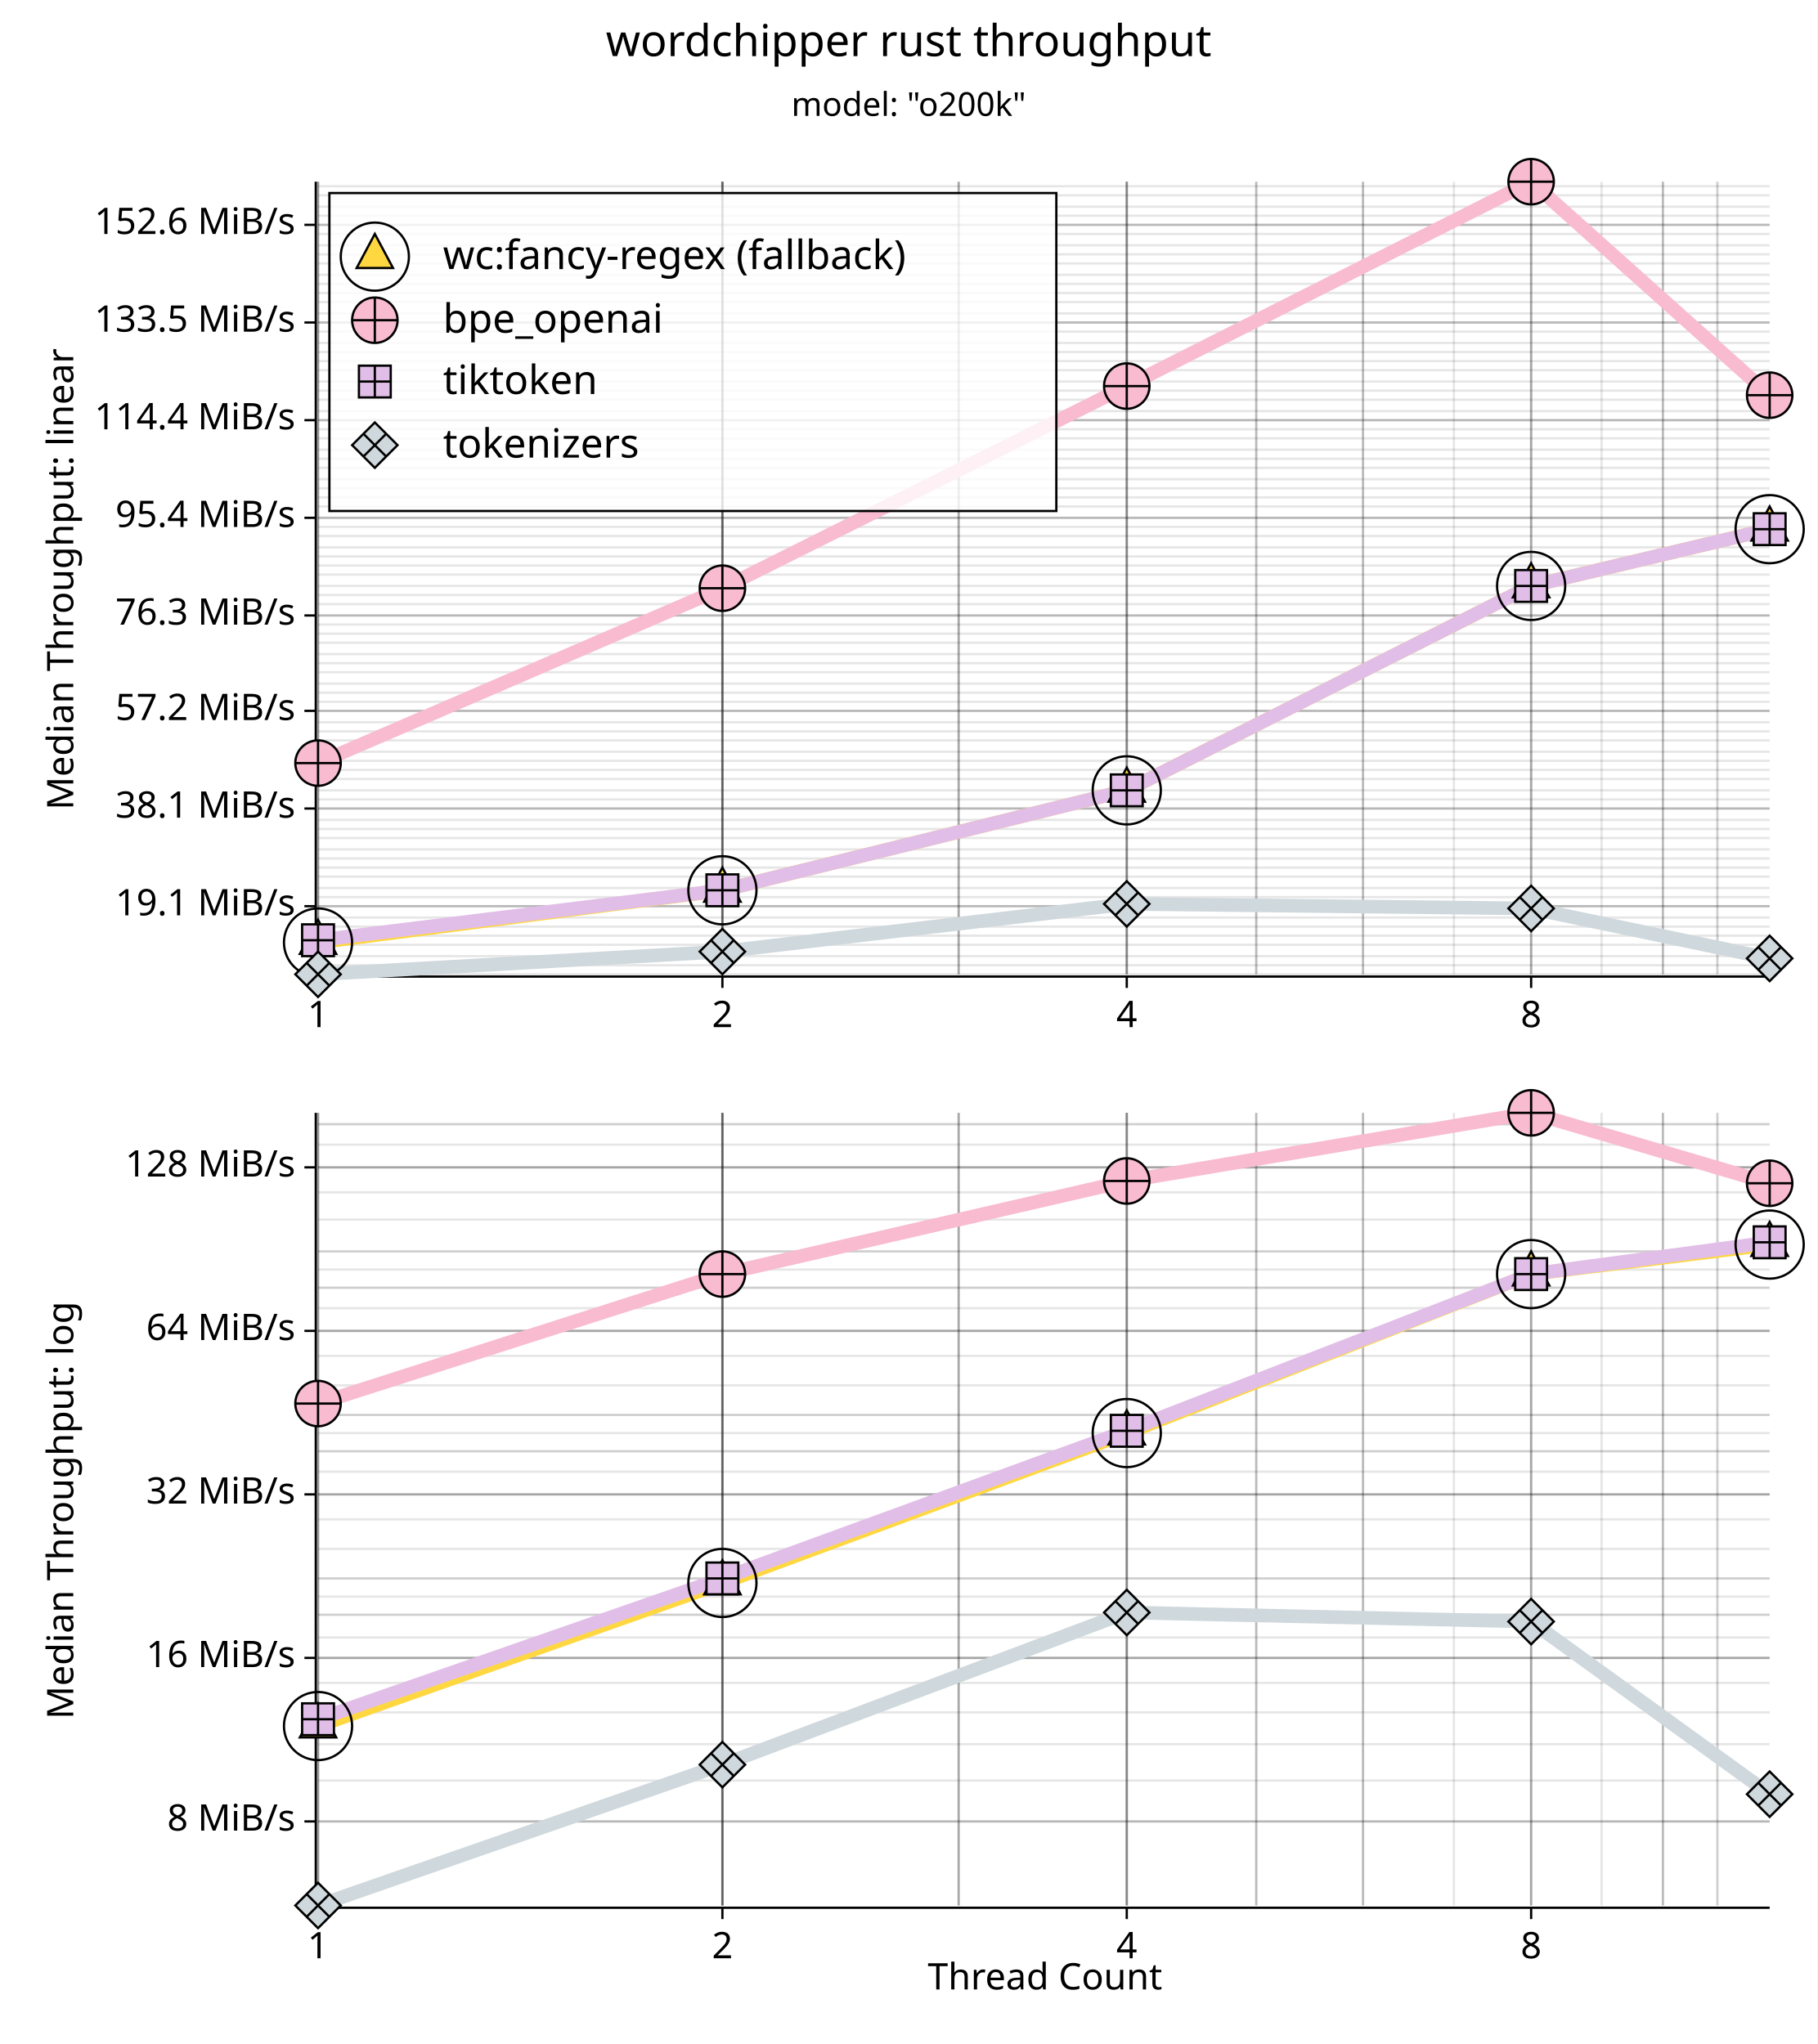
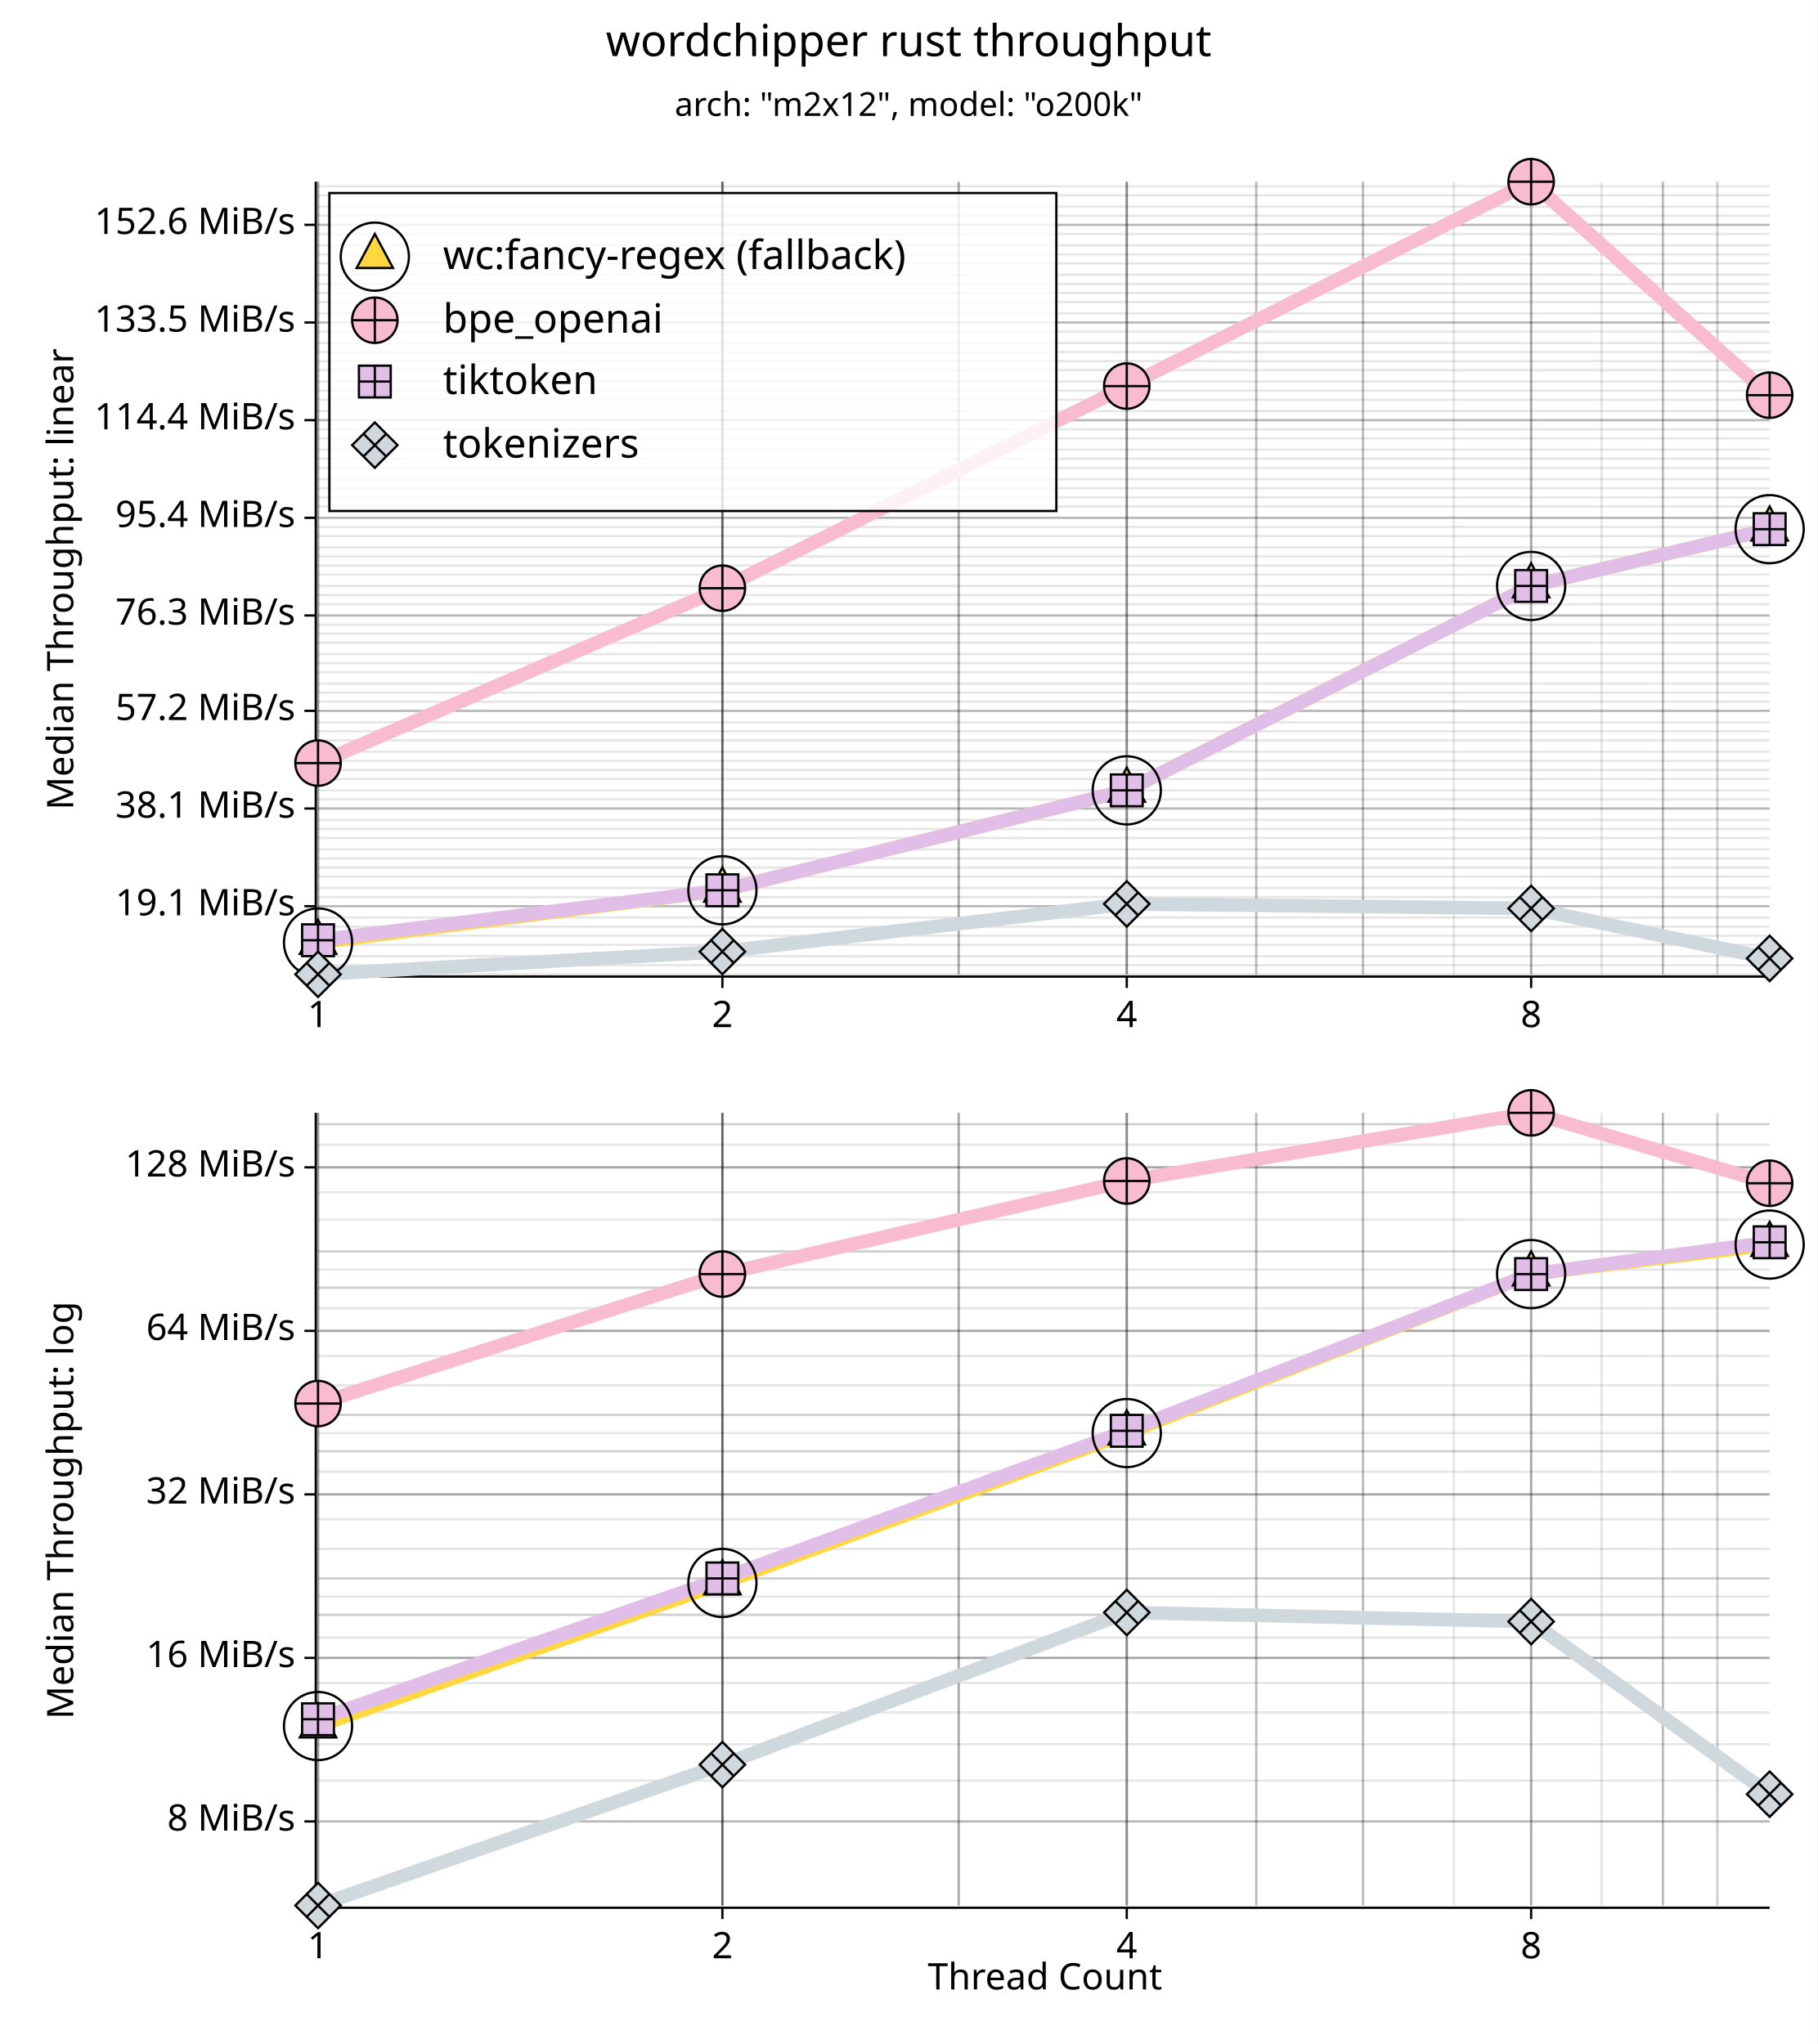
<svg xmlns="http://www.w3.org/2000/svg" width="800" height="900" viewBox="0 0 800 900">
  <rect x="0" y="0" width="800" height="900" opacity="1" fill="#FFFFFF" stroke="none" />
  <text x="400" y="10" dy="0.76em" text-anchor="middle" font-family="sans-serif" font-size="19.355" opacity="1" fill="#000000">
wordchipper rust throughput
</text>
  <text x="400" y="40" dy="0.76em" text-anchor="middle" font-family="sans-serif" font-size="14.516" opacity="1" fill="#000000">
- model: "o200k"
+ arch: "m2x12", model: "o200k"
</text>
  <line opacity="0.1" stroke="#000000" stroke-width="1" x1="140" y1="429" x2="140" y2="80" />
  <line opacity="0.1" stroke="#000000" stroke-width="1" x1="140" y1="429" x2="140" y2="80" />
  <line opacity="0.1" stroke="#000000" stroke-width="1" x1="140" y1="429" x2="140" y2="80" />
  <line opacity="0.1" stroke="#000000" stroke-width="1" x1="318" y1="429" x2="318" y2="80" />
  <line opacity="0.1" stroke="#000000" stroke-width="1" x1="318" y1="429" x2="318" y2="80" />
  <line opacity="0.1" stroke="#000000" stroke-width="1" x1="318" y1="429" x2="318" y2="80" />
  <line opacity="0.1" stroke="#000000" stroke-width="1" x1="318" y1="429" x2="318" y2="80" />
  <line opacity="0.1" stroke="#000000" stroke-width="1" x1="318" y1="429" x2="318" y2="80" />
  <line opacity="0.1" stroke="#000000" stroke-width="1" x1="422" y1="429" x2="422" y2="80" />
  <line opacity="0.1" stroke="#000000" stroke-width="1" x1="422" y1="429" x2="422" y2="80" />
  <line opacity="0.1" stroke="#000000" stroke-width="1" x1="318" y1="429" x2="318" y2="80" />
  <line opacity="0.1" stroke="#000000" stroke-width="1" x1="318" y1="429" x2="318" y2="80" />
  <line opacity="0.1" stroke="#000000" stroke-width="1" x1="422" y1="429" x2="422" y2="80" />
  <line opacity="0.1" stroke="#000000" stroke-width="1" x1="422" y1="429" x2="422" y2="80" />
  <line opacity="0.1" stroke="#000000" stroke-width="1" x1="496" y1="429" x2="496" y2="80" />
  <line opacity="0.1" stroke="#000000" stroke-width="1" x1="496" y1="429" x2="496" y2="80" />
  <line opacity="0.1" stroke="#000000" stroke-width="1" x1="496" y1="429" x2="496" y2="80" />
  <line opacity="0.1" stroke="#000000" stroke-width="1" x1="553" y1="429" x2="553" y2="80" />
  <line opacity="0.1" stroke="#000000" stroke-width="1" x1="553" y1="429" x2="553" y2="80" />
  <line opacity="0.1" stroke="#000000" stroke-width="1" x1="600" y1="429" x2="600" y2="80" />
  <line opacity="0.1" stroke="#000000" stroke-width="1" x1="496" y1="429" x2="496" y2="80" />
  <line opacity="0.1" stroke="#000000" stroke-width="1" x1="553" y1="429" x2="553" y2="80" />
  <line opacity="0.1" stroke="#000000" stroke-width="1" x1="600" y1="429" x2="600" y2="80" />
  <line opacity="0.1" stroke="#000000" stroke-width="1" x1="600" y1="429" x2="600" y2="80" />
  <line opacity="0.1" stroke="#000000" stroke-width="1" x1="640" y1="429" x2="640" y2="80" />
  <line opacity="0.1" stroke="#000000" stroke-width="1" x1="674" y1="429" x2="674" y2="80" />
  <line opacity="0.1" stroke="#000000" stroke-width="1" x1="705" y1="429" x2="705" y2="80" />
  <line opacity="0.1" stroke="#000000" stroke-width="1" x1="732" y1="429" x2="732" y2="80" />
  <line opacity="0.1" stroke="#000000" stroke-width="1" x1="732" y1="429" x2="732" y2="80" />
  <line opacity="0.1" stroke="#000000" stroke-width="1" x1="756" y1="429" x2="756" y2="80" />
  <line opacity="0.1" stroke="#000000" stroke-width="1" x1="674" y1="429" x2="674" y2="80" />
  <line opacity="0.1" stroke="#000000" stroke-width="1" x1="732" y1="429" x2="732" y2="80" />
  <line opacity="0.1" stroke="#000000" stroke-width="1" x1="756" y1="429" x2="756" y2="80" />
  <line opacity="0.1" stroke="#000000" stroke-width="1" x1="140" y1="429" x2="779" y2="429" />
  <line opacity="0.1" stroke="#000000" stroke-width="1" x1="140" y1="425" x2="779" y2="425" />
  <line opacity="0.1" stroke="#000000" stroke-width="1" x1="140" y1="421" x2="779" y2="421" />
  <line opacity="0.1" stroke="#000000" stroke-width="1" x1="140" y1="416" x2="779" y2="416" />
  <line opacity="0.1" stroke="#000000" stroke-width="1" x1="140" y1="412" x2="779" y2="412" />
  <line opacity="0.1" stroke="#000000" stroke-width="1" x1="140" y1="408" x2="779" y2="408" />
  <line opacity="0.1" stroke="#000000" stroke-width="1" x1="140" y1="404" x2="779" y2="404" />
  <line opacity="0.1" stroke="#000000" stroke-width="1" x1="140" y1="399" x2="779" y2="399" />
  <line opacity="0.1" stroke="#000000" stroke-width="1" x1="140" y1="395" x2="779" y2="395" />
  <line opacity="0.1" stroke="#000000" stroke-width="1" x1="140" y1="391" x2="779" y2="391" />
  <line opacity="0.1" stroke="#000000" stroke-width="1" x1="140" y1="386" x2="779" y2="386" />
  <line opacity="0.1" stroke="#000000" stroke-width="1" x1="140" y1="382" x2="779" y2="382" />
  <line opacity="0.1" stroke="#000000" stroke-width="1" x1="140" y1="378" x2="779" y2="378" />
  <line opacity="0.1" stroke="#000000" stroke-width="1" x1="140" y1="374" x2="779" y2="374" />
  <line opacity="0.1" stroke="#000000" stroke-width="1" x1="140" y1="369" x2="779" y2="369" />
  <line opacity="0.1" stroke="#000000" stroke-width="1" x1="140" y1="365" x2="779" y2="365" />
  <line opacity="0.1" stroke="#000000" stroke-width="1" x1="140" y1="361" x2="779" y2="361" />
  <line opacity="0.1" stroke="#000000" stroke-width="1" x1="140" y1="356" x2="779" y2="356" />
  <line opacity="0.1" stroke="#000000" stroke-width="1" x1="140" y1="352" x2="779" y2="352" />
  <line opacity="0.1" stroke="#000000" stroke-width="1" x1="140" y1="348" x2="779" y2="348" />
  <line opacity="0.1" stroke="#000000" stroke-width="1" x1="140" y1="343" x2="779" y2="343" />
  <line opacity="0.1" stroke="#000000" stroke-width="1" x1="140" y1="339" x2="779" y2="339" />
  <line opacity="0.1" stroke="#000000" stroke-width="1" x1="140" y1="335" x2="779" y2="335" />
  <line opacity="0.1" stroke="#000000" stroke-width="1" x1="140" y1="331" x2="779" y2="331" />
  <line opacity="0.1" stroke="#000000" stroke-width="1" x1="140" y1="326" x2="779" y2="326" />
  <line opacity="0.1" stroke="#000000" stroke-width="1" x1="140" y1="322" x2="779" y2="322" />
  <line opacity="0.1" stroke="#000000" stroke-width="1" x1="140" y1="318" x2="779" y2="318" />
  <line opacity="0.1" stroke="#000000" stroke-width="1" x1="140" y1="313" x2="779" y2="313" />
  <line opacity="0.1" stroke="#000000" stroke-width="1" x1="140" y1="309" x2="779" y2="309" />
  <line opacity="0.1" stroke="#000000" stroke-width="1" x1="140" y1="305" x2="779" y2="305" />
  <line opacity="0.1" stroke="#000000" stroke-width="1" x1="140" y1="301" x2="779" y2="301" />
  <line opacity="0.1" stroke="#000000" stroke-width="1" x1="140" y1="296" x2="779" y2="296" />
  <line opacity="0.1" stroke="#000000" stroke-width="1" x1="140" y1="292" x2="779" y2="292" />
  <line opacity="0.1" stroke="#000000" stroke-width="1" x1="140" y1="288" x2="779" y2="288" />
  <line opacity="0.1" stroke="#000000" stroke-width="1" x1="140" y1="283" x2="779" y2="283" />
  <line opacity="0.1" stroke="#000000" stroke-width="1" x1="140" y1="279" x2="779" y2="279" />
  <line opacity="0.1" stroke="#000000" stroke-width="1" x1="140" y1="275" x2="779" y2="275" />
  <line opacity="0.1" stroke="#000000" stroke-width="1" x1="140" y1="271" x2="779" y2="271" />
  <line opacity="0.1" stroke="#000000" stroke-width="1" x1="140" y1="266" x2="779" y2="266" />
  <line opacity="0.1" stroke="#000000" stroke-width="1" x1="140" y1="262" x2="779" y2="262" />
  <line opacity="0.1" stroke="#000000" stroke-width="1" x1="140" y1="258" x2="779" y2="258" />
  <line opacity="0.1" stroke="#000000" stroke-width="1" x1="140" y1="253" x2="779" y2="253" />
  <line opacity="0.1" stroke="#000000" stroke-width="1" x1="140" y1="249" x2="779" y2="249" />
  <line opacity="0.1" stroke="#000000" stroke-width="1" x1="140" y1="245" x2="779" y2="245" />
  <line opacity="0.1" stroke="#000000" stroke-width="1" x1="140" y1="241" x2="779" y2="241" />
  <line opacity="0.1" stroke="#000000" stroke-width="1" x1="140" y1="236" x2="779" y2="236" />
  <line opacity="0.1" stroke="#000000" stroke-width="1" x1="140" y1="232" x2="779" y2="232" />
  <line opacity="0.1" stroke="#000000" stroke-width="1" x1="140" y1="228" x2="779" y2="228" />
  <line opacity="0.1" stroke="#000000" stroke-width="1" x1="140" y1="223" x2="779" y2="223" />
  <line opacity="0.1" stroke="#000000" stroke-width="1" x1="140" y1="219" x2="779" y2="219" />
  <line opacity="0.1" stroke="#000000" stroke-width="1" x1="140" y1="215" x2="779" y2="215" />
  <line opacity="0.1" stroke="#000000" stroke-width="1" x1="140" y1="211" x2="779" y2="211" />
  <line opacity="0.1" stroke="#000000" stroke-width="1" x1="140" y1="206" x2="779" y2="206" />
  <line opacity="0.1" stroke="#000000" stroke-width="1" x1="140" y1="202" x2="779" y2="202" />
  <line opacity="0.1" stroke="#000000" stroke-width="1" x1="140" y1="198" x2="779" y2="198" />
  <line opacity="0.1" stroke="#000000" stroke-width="1" x1="140" y1="193" x2="779" y2="193" />
  <line opacity="0.1" stroke="#000000" stroke-width="1" x1="140" y1="189" x2="779" y2="189" />
  <line opacity="0.1" stroke="#000000" stroke-width="1" x1="140" y1="185" x2="779" y2="185" />
  <line opacity="0.1" stroke="#000000" stroke-width="1" x1="140" y1="181" x2="779" y2="181" />
  <line opacity="0.1" stroke="#000000" stroke-width="1" x1="140" y1="176" x2="779" y2="176" />
  <line opacity="0.1" stroke="#000000" stroke-width="1" x1="140" y1="172" x2="779" y2="172" />
  <line opacity="0.1" stroke="#000000" stroke-width="1" x1="140" y1="168" x2="779" y2="168" />
  <line opacity="0.1" stroke="#000000" stroke-width="1" x1="140" y1="163" x2="779" y2="163" />
  <line opacity="0.1" stroke="#000000" stroke-width="1" x1="140" y1="159" x2="779" y2="159" />
  <line opacity="0.1" stroke="#000000" stroke-width="1" x1="140" y1="155" x2="779" y2="155" />
  <line opacity="0.1" stroke="#000000" stroke-width="1" x1="140" y1="151" x2="779" y2="151" />
  <line opacity="0.1" stroke="#000000" stroke-width="1" x1="140" y1="146" x2="779" y2="146" />
  <line opacity="0.1" stroke="#000000" stroke-width="1" x1="140" y1="142" x2="779" y2="142" />
  <line opacity="0.1" stroke="#000000" stroke-width="1" x1="140" y1="138" x2="779" y2="138" />
  <line opacity="0.1" stroke="#000000" stroke-width="1" x1="140" y1="133" x2="779" y2="133" />
  <line opacity="0.1" stroke="#000000" stroke-width="1" x1="140" y1="129" x2="779" y2="129" />
  <line opacity="0.1" stroke="#000000" stroke-width="1" x1="140" y1="125" x2="779" y2="125" />
  <line opacity="0.1" stroke="#000000" stroke-width="1" x1="140" y1="121" x2="779" y2="121" />
  <line opacity="0.1" stroke="#000000" stroke-width="1" x1="140" y1="116" x2="779" y2="116" />
  <line opacity="0.1" stroke="#000000" stroke-width="1" x1="140" y1="112" x2="779" y2="112" />
  <line opacity="0.1" stroke="#000000" stroke-width="1" x1="140" y1="108" x2="779" y2="108" />
  <line opacity="0.1" stroke="#000000" stroke-width="1" x1="140" y1="103" x2="779" y2="103" />
  <line opacity="0.1" stroke="#000000" stroke-width="1" x1="140" y1="99" x2="779" y2="99" />
  <line opacity="0.1" stroke="#000000" stroke-width="1" x1="140" y1="95" x2="779" y2="95" />
  <line opacity="0.1" stroke="#000000" stroke-width="1" x1="140" y1="91" x2="779" y2="91" />
  <line opacity="0.1" stroke="#000000" stroke-width="1" x1="140" y1="86" x2="779" y2="86" />
  <line opacity="0.1" stroke="#000000" stroke-width="1" x1="140" y1="82" x2="779" y2="82" />
  <text x="20" y="255" dy="0.76em" text-anchor="middle" font-family="sans-serif" font-size="16.129" opacity="1" fill="#000000" transform="rotate(270, 20, 255)">
Median Throughput: linear
</text>
  <line opacity="0.2" stroke="#000000" stroke-width="1" x1="140" y1="429" x2="140" y2="80" />
  <line opacity="0.2" stroke="#000000" stroke-width="1" x1="318" y1="429" x2="318" y2="80" />
  <line opacity="0.2" stroke="#000000" stroke-width="1" x1="496" y1="429" x2="496" y2="80" />
  <line opacity="0.2" stroke="#000000" stroke-width="1" x1="674" y1="429" x2="674" y2="80" />
  <line opacity="0.2" stroke="#000000" stroke-width="1" x1="140" y1="399" x2="779" y2="399" />
  <line opacity="0.2" stroke="#000000" stroke-width="1" x1="140" y1="356" x2="779" y2="356" />
  <line opacity="0.2" stroke="#000000" stroke-width="1" x1="140" y1="313" x2="779" y2="313" />
  <line opacity="0.2" stroke="#000000" stroke-width="1" x1="140" y1="271" x2="779" y2="271" />
  <line opacity="0.2" stroke="#000000" stroke-width="1" x1="140" y1="228" x2="779" y2="228" />
  <line opacity="0.2" stroke="#000000" stroke-width="1" x1="140" y1="185" x2="779" y2="185" />
  <line opacity="0.2" stroke="#000000" stroke-width="1" x1="140" y1="142" x2="779" y2="142" />
  <line opacity="0.2" stroke="#000000" stroke-width="1" x1="140" y1="99" x2="779" y2="99" />
  <polyline fill="none" opacity="1" stroke="#000000" stroke-width="1" points="139,80 139,429 " />
  <text x="130" y="399" dy="0.5ex" text-anchor="end" font-family="sans-serif" font-size="16.129" opacity="1" fill="#000000">
19.1 MiB/s
</text>
  <polyline fill="none" opacity="1" stroke="#000000" stroke-width="1" points="134,399 139,399 " />
  <text x="130" y="356" dy="0.5ex" text-anchor="end" font-family="sans-serif" font-size="16.129" opacity="1" fill="#000000">
38.1 MiB/s
</text>
  <polyline fill="none" opacity="1" stroke="#000000" stroke-width="1" points="134,356 139,356 " />
  <text x="130" y="313" dy="0.5ex" text-anchor="end" font-family="sans-serif" font-size="16.129" opacity="1" fill="#000000">
57.2 MiB/s
</text>
  <polyline fill="none" opacity="1" stroke="#000000" stroke-width="1" points="134,313 139,313 " />
  <text x="130" y="271" dy="0.5ex" text-anchor="end" font-family="sans-serif" font-size="16.129" opacity="1" fill="#000000">
76.3 MiB/s
</text>
  <polyline fill="none" opacity="1" stroke="#000000" stroke-width="1" points="134,271 139,271 " />
  <text x="130" y="228" dy="0.5ex" text-anchor="end" font-family="sans-serif" font-size="16.129" opacity="1" fill="#000000">
95.4 MiB/s
</text>
  <polyline fill="none" opacity="1" stroke="#000000" stroke-width="1" points="134,228 139,228 " />
  <text x="130" y="185" dy="0.5ex" text-anchor="end" font-family="sans-serif" font-size="16.129" opacity="1" fill="#000000">
114.4 MiB/s
</text>
  <polyline fill="none" opacity="1" stroke="#000000" stroke-width="1" points="134,185 139,185 " />
  <text x="130" y="142" dy="0.5ex" text-anchor="end" font-family="sans-serif" font-size="16.129" opacity="1" fill="#000000">
133.5 MiB/s
</text>
  <polyline fill="none" opacity="1" stroke="#000000" stroke-width="1" points="134,142 139,142 " />
  <text x="130" y="99" dy="0.5ex" text-anchor="end" font-family="sans-serif" font-size="16.129" opacity="1" fill="#000000">
152.6 MiB/s
</text>
  <polyline fill="none" opacity="1" stroke="#000000" stroke-width="1" points="134,99 139,99 " />
  <polyline fill="none" opacity="1" stroke="#000000" stroke-width="1" points="140,430 779,430 " />
  <text x="140" y="440" dy="0.76em" text-anchor="middle" font-family="sans-serif" font-size="16.129" opacity="1" fill="#000000">
1
</text>
  <polyline fill="none" opacity="1" stroke="#000000" stroke-width="1" points="140,430 140,435 " />
  <text x="318" y="440" dy="0.76em" text-anchor="middle" font-family="sans-serif" font-size="16.129" opacity="1" fill="#000000">
2
</text>
  <polyline fill="none" opacity="1" stroke="#000000" stroke-width="1" points="318,430 318,435 " />
  <text x="496" y="440" dy="0.76em" text-anchor="middle" font-family="sans-serif" font-size="16.129" opacity="1" fill="#000000">
4
</text>
  <polyline fill="none" opacity="1" stroke="#000000" stroke-width="1" points="496,430 496,435 " />
  <text x="674" y="440" dy="0.76em" text-anchor="middle" font-family="sans-serif" font-size="16.129" opacity="1" fill="#000000">
8
</text>
  <polyline fill="none" opacity="1" stroke="#000000" stroke-width="1" points="674,430 674,435 " />
  <polyline fill="none" opacity="1" stroke="#FFD740" stroke-width="6" points="140,415 318,392 496,348 674,258 779,233 " />
  <polyline fill="none" opacity="1" stroke="#F8BBD0" stroke-width="6" points="140,336 318,259 496,170 674,80 779,174 " />
  <polyline fill="none" opacity="1" stroke="#E1BEE7" stroke-width="6" points="140,414 318,392 496,348 674,258 779,233 " />
  <polyline fill="none" opacity="1" stroke="#CFD8DC" stroke-width="6" points="140,429 318,419 496,398 674,400 779,422 " />
  <circle cx="140" cy="415" r="15" opacity="1" fill="none" stroke="#000000" stroke-width="1" />
  <polygon opacity="1" fill="#FFD740" points="140,405 148,420 132,420 " />
  <polyline fill="none" opacity="1" stroke="#000000" stroke-width="1" points="140,405 148,420 132,420 140,405 148,420 " />
  <circle cx="318" cy="392" r="15" opacity="1" fill="none" stroke="#000000" stroke-width="1" />
  <polygon opacity="1" fill="#FFD740" points="318,382 326,397 310,397 " />
  <polyline fill="none" opacity="1" stroke="#000000" stroke-width="1" points="318,382 326,397 310,397 318,382 326,397 " />
  <circle cx="496" cy="348" r="15" opacity="1" fill="none" stroke="#000000" stroke-width="1" />
  <polygon opacity="1" fill="#FFD740" points="496,338 504,353 488,353 " />
  <polyline fill="none" opacity="1" stroke="#000000" stroke-width="1" points="496,338 504,353 488,353 496,338 504,353 " />
  <circle cx="674" cy="258" r="15" opacity="1" fill="none" stroke="#000000" stroke-width="1" />
  <polygon opacity="1" fill="#FFD740" points="674,248 682,263 666,263 " />
  <polyline fill="none" opacity="1" stroke="#000000" stroke-width="1" points="674,248 682,263 666,263 674,248 682,263 " />
  <circle cx="779" cy="233" r="15" opacity="1" fill="none" stroke="#000000" stroke-width="1" />
  <polygon opacity="1" fill="#FFD740" points="779,223 787,238 771,238 " />
  <polyline fill="none" opacity="1" stroke="#000000" stroke-width="1" points="779,223 787,238 771,238 779,223 787,238 " />
  <circle cx="140" cy="336" r="10" opacity="1" fill="#F8BBD0" stroke="none" stroke-width="1" />
  <circle cx="140" cy="336" r="10" opacity="1" fill="none" stroke="#000000" stroke-width="1" />
  <polyline fill="none" opacity="1" stroke="#000000" stroke-width="1" points="140,326 140,336 150,336 140,336 130,336 140,336 140,346 140,336 140,326 140,336 " />
  <circle cx="318" cy="259" r="10" opacity="1" fill="#F8BBD0" stroke="none" stroke-width="1" />
  <circle cx="318" cy="259" r="10" opacity="1" fill="none" stroke="#000000" stroke-width="1" />
  <polyline fill="none" opacity="1" stroke="#000000" stroke-width="1" points="318,249 318,259 328,259 318,259 308,259 318,259 318,269 318,259 318,249 318,259 " />
  <circle cx="496" cy="170" r="10" opacity="1" fill="#F8BBD0" stroke="none" stroke-width="1" />
  <circle cx="496" cy="170" r="10" opacity="1" fill="none" stroke="#000000" stroke-width="1" />
  <polyline fill="none" opacity="1" stroke="#000000" stroke-width="1" points="496,160 496,170 506,170 496,170 486,170 496,170 496,180 496,170 496,160 496,170 " />
  <circle cx="674" cy="80" r="10" opacity="1" fill="#F8BBD0" stroke="none" stroke-width="1" />
  <circle cx="674" cy="80" r="10" opacity="1" fill="none" stroke="#000000" stroke-width="1" />
  <polyline fill="none" opacity="1" stroke="#000000" stroke-width="1" points="674,70 674,80 684,80 674,80 664,80 674,80 674,90 674,80 674,70 674,80 " />
  <circle cx="779" cy="174" r="10" opacity="1" fill="#F8BBD0" stroke="none" stroke-width="1" />
  <circle cx="779" cy="174" r="10" opacity="1" fill="none" stroke="#000000" stroke-width="1" />
  <polyline fill="none" opacity="1" stroke="#000000" stroke-width="1" points="779,164 779,174 789,174 779,174 769,174 779,174 779,184 779,174 779,164 779,174 " />
  <polygon opacity="1" fill="#E1BEE7" points="133,407 140,407 140,414 140,407 147,407 147,414 140,414 147,414 147,421 140,421 140,414 140,421 133,421 133,414 140,414 133,414 " />
  <polyline fill="none" opacity="1" stroke="#000000" stroke-width="1" points="133,407 140,407 140,414 140,407 147,407 147,414 140,414 147,414 147,421 140,421 140,414 140,421 133,421 133,414 140,414 133,414 133,407 140,407 " />
  <polygon opacity="1" fill="#E1BEE7" points="311,385 318,385 318,392 318,385 325,385 325,392 318,392 325,392 325,399 318,399 318,392 318,399 311,399 311,392 318,392 311,392 " />
  <polyline fill="none" opacity="1" stroke="#000000" stroke-width="1" points="311,385 318,385 318,392 318,385 325,385 325,392 318,392 325,392 325,399 318,399 318,392 318,399 311,399 311,392 318,392 311,392 311,385 318,385 " />
  <polygon opacity="1" fill="#E1BEE7" points="489,341 496,341 496,348 496,341 503,341 503,348 496,348 503,348 503,355 496,355 496,348 496,355 489,355 489,348 496,348 489,348 " />
  <polyline fill="none" opacity="1" stroke="#000000" stroke-width="1" points="489,341 496,341 496,348 496,341 503,341 503,348 496,348 503,348 503,355 496,355 496,348 496,355 489,355 489,348 496,348 489,348 489,341 496,341 " />
  <polygon opacity="1" fill="#E1BEE7" points="667,251 674,251 674,258 674,251 681,251 681,258 674,258 681,258 681,265 674,265 674,258 674,265 667,265 667,258 674,258 667,258 " />
  <polyline fill="none" opacity="1" stroke="#000000" stroke-width="1" points="667,251 674,251 674,258 674,251 681,251 681,258 674,258 681,258 681,265 674,265 674,258 674,265 667,265 667,258 674,258 667,258 667,251 674,251 " />
  <polygon opacity="1" fill="#E1BEE7" points="772,226 779,226 779,233 779,226 786,226 786,233 779,233 786,233 786,240 779,240 779,233 779,240 772,240 772,233 779,233 772,233 " />
  <polyline fill="none" opacity="1" stroke="#000000" stroke-width="1" points="772,226 779,226 779,233 779,226 786,226 786,233 779,233 786,233 786,240 779,240 779,233 779,240 772,240 772,233 779,233 772,233 772,226 779,226 " />
  <polygon opacity="1" fill="#CFD8DC" points="140,419 145,424 140,429 145,424 150,429 145,434 140,429 145,434 140,439 135,434 140,429 135,434 130,429 135,424 140,429 135,424 " />
  <polyline fill="none" opacity="1" stroke="#000000" stroke-width="1" points="140,419 145,424 140,429 145,424 150,429 145,434 140,429 145,434 140,439 135,434 140,429 135,434 130,429 135,424 140,429 135,424 140,419 145,424 " />
  <polygon opacity="1" fill="#CFD8DC" points="318,409 323,414 318,419 323,414 328,419 323,424 318,419 323,424 318,429 313,424 318,419 313,424 308,419 313,414 318,419 313,414 " />
  <polyline fill="none" opacity="1" stroke="#000000" stroke-width="1" points="318,409 323,414 318,419 323,414 328,419 323,424 318,419 323,424 318,429 313,424 318,419 313,424 308,419 313,414 318,419 313,414 318,409 323,414 " />
  <polygon opacity="1" fill="#CFD8DC" points="496,388 501,393 496,398 501,393 506,398 501,403 496,398 501,403 496,408 491,403 496,398 491,403 486,398 491,393 496,398 491,393 " />
  <polyline fill="none" opacity="1" stroke="#000000" stroke-width="1" points="496,388 501,393 496,398 501,393 506,398 501,403 496,398 501,403 496,408 491,403 496,398 491,403 486,398 491,393 496,398 491,393 496,388 501,393 " />
  <polygon opacity="1" fill="#CFD8DC" points="674,390 679,395 674,400 679,395 684,400 679,405 674,400 679,405 674,410 669,405 674,400 669,405 664,400 669,395 674,400 669,395 " />
  <polyline fill="none" opacity="1" stroke="#000000" stroke-width="1" points="674,390 679,395 674,400 679,395 684,400 679,405 674,400 679,405 674,410 669,405 674,400 669,405 664,400 669,395 674,400 669,395 674,390 679,395 " />
  <polygon opacity="1" fill="#CFD8DC" points="779,412 784,417 779,422 784,417 789,422 784,427 779,422 784,427 779,432 774,427 779,422 774,427 769,422 774,417 779,422 774,417 " />
  <polyline fill="none" opacity="1" stroke="#000000" stroke-width="1" points="779,412 784,417 779,422 784,417 789,422 784,427 779,422 784,427 779,432 774,427 779,422 774,427 769,422 774,417 779,422 774,417 779,412 784,417 " />
  <rect x="145" y="85" width="320" height="140" opacity="0.8" fill="#FFFFFF" stroke="none" />
  <rect x="145" y="85" width="320" height="140" opacity="1" fill="none" stroke="#000000" />
  <text x="195" y="105" dy="0.76em" text-anchor="start" font-family="sans-serif" font-size="17.742" opacity="1" fill="#000000">
wc:fancy-regex (fallback)
</text>
  <text x="195" y="133" dy="0.76em" text-anchor="start" font-family="sans-serif" font-size="17.742" opacity="1" fill="#000000">
bpe_openai
</text>
  <text x="195" y="160" dy="0.76em" text-anchor="start" font-family="sans-serif" font-size="17.742" opacity="1" fill="#000000">
tiktoken
</text>
  <text x="195" y="188" dy="0.76em" text-anchor="start" font-family="sans-serif" font-size="17.742" opacity="1" fill="#000000">
tokenizers
</text>
  <circle cx="165" cy="113" r="15" opacity="1" fill="none" stroke="#000000" stroke-width="1" />
  <polygon opacity="1" fill="#FFD740" points="165,103 173,118 157,118 " />
  <polyline fill="none" opacity="1" stroke="#000000" stroke-width="1" points="165,103 173,118 157,118 165,103 173,118 " />
  <circle cx="165" cy="141" r="10" opacity="1" fill="#F8BBD0" stroke="none" stroke-width="1" />
  <circle cx="165" cy="141" r="10" opacity="1" fill="none" stroke="#000000" stroke-width="1" />
  <polyline fill="none" opacity="1" stroke="#000000" stroke-width="1" points="165,131 165,141 175,141 165,141 155,141 165,141 165,151 165,141 165,131 165,141 " />
  <polygon opacity="1" fill="#E1BEE7" points="158,161 165,161 165,168 165,161 172,161 172,168 165,168 172,168 172,175 165,175 165,168 165,175 158,175 158,168 165,168 158,168 " />
  <polyline fill="none" opacity="1" stroke="#000000" stroke-width="1" points="158,161 165,161 165,168 165,161 172,161 172,168 165,168 172,168 172,175 165,175 165,168 165,175 158,175 158,168 165,168 158,168 158,161 165,161 " />
  <polygon opacity="1" fill="#CFD8DC" points="165,186 170,191 165,196 170,191 175,196 170,201 165,196 170,201 165,206 160,201 165,196 160,201 155,196 160,191 165,196 160,191 " />
  <polyline fill="none" opacity="1" stroke="#000000" stroke-width="1" points="165,186 170,191 165,196 170,191 175,196 170,201 165,196 170,201 165,206 160,201 165,196 160,201 155,196 160,191 165,196 160,191 165,186 170,191 " />
  <line opacity="0.1" stroke="#000000" stroke-width="1" x1="140" y1="839" x2="140" y2="490" />
  <line opacity="0.1" stroke="#000000" stroke-width="1" x1="140" y1="839" x2="140" y2="490" />
  <line opacity="0.1" stroke="#000000" stroke-width="1" x1="140" y1="839" x2="140" y2="490" />
  <line opacity="0.1" stroke="#000000" stroke-width="1" x1="318" y1="839" x2="318" y2="490" />
  <line opacity="0.1" stroke="#000000" stroke-width="1" x1="318" y1="839" x2="318" y2="490" />
  <line opacity="0.1" stroke="#000000" stroke-width="1" x1="318" y1="839" x2="318" y2="490" />
  <line opacity="0.1" stroke="#000000" stroke-width="1" x1="318" y1="839" x2="318" y2="490" />
  <line opacity="0.1" stroke="#000000" stroke-width="1" x1="318" y1="839" x2="318" y2="490" />
  <line opacity="0.1" stroke="#000000" stroke-width="1" x1="422" y1="839" x2="422" y2="490" />
  <line opacity="0.1" stroke="#000000" stroke-width="1" x1="422" y1="839" x2="422" y2="490" />
  <line opacity="0.1" stroke="#000000" stroke-width="1" x1="318" y1="839" x2="318" y2="490" />
  <line opacity="0.1" stroke="#000000" stroke-width="1" x1="318" y1="839" x2="318" y2="490" />
  <line opacity="0.1" stroke="#000000" stroke-width="1" x1="422" y1="839" x2="422" y2="490" />
  <line opacity="0.1" stroke="#000000" stroke-width="1" x1="422" y1="839" x2="422" y2="490" />
  <line opacity="0.1" stroke="#000000" stroke-width="1" x1="496" y1="839" x2="496" y2="490" />
  <line opacity="0.1" stroke="#000000" stroke-width="1" x1="496" y1="839" x2="496" y2="490" />
  <line opacity="0.1" stroke="#000000" stroke-width="1" x1="496" y1="839" x2="496" y2="490" />
  <line opacity="0.1" stroke="#000000" stroke-width="1" x1="553" y1="839" x2="553" y2="490" />
  <line opacity="0.1" stroke="#000000" stroke-width="1" x1="553" y1="839" x2="553" y2="490" />
  <line opacity="0.1" stroke="#000000" stroke-width="1" x1="600" y1="839" x2="600" y2="490" />
  <line opacity="0.1" stroke="#000000" stroke-width="1" x1="496" y1="839" x2="496" y2="490" />
  <line opacity="0.1" stroke="#000000" stroke-width="1" x1="553" y1="839" x2="553" y2="490" />
  <line opacity="0.1" stroke="#000000" stroke-width="1" x1="600" y1="839" x2="600" y2="490" />
  <line opacity="0.1" stroke="#000000" stroke-width="1" x1="600" y1="839" x2="600" y2="490" />
  <line opacity="0.1" stroke="#000000" stroke-width="1" x1="640" y1="839" x2="640" y2="490" />
  <line opacity="0.1" stroke="#000000" stroke-width="1" x1="674" y1="839" x2="674" y2="490" />
  <line opacity="0.1" stroke="#000000" stroke-width="1" x1="705" y1="839" x2="705" y2="490" />
  <line opacity="0.1" stroke="#000000" stroke-width="1" x1="732" y1="839" x2="732" y2="490" />
  <line opacity="0.1" stroke="#000000" stroke-width="1" x1="732" y1="839" x2="732" y2="490" />
  <line opacity="0.1" stroke="#000000" stroke-width="1" x1="756" y1="839" x2="756" y2="490" />
  <line opacity="0.1" stroke="#000000" stroke-width="1" x1="674" y1="839" x2="674" y2="490" />
  <line opacity="0.1" stroke="#000000" stroke-width="1" x1="732" y1="839" x2="732" y2="490" />
  <line opacity="0.1" stroke="#000000" stroke-width="1" x1="756" y1="839" x2="756" y2="490" />
  <line opacity="0.1" stroke="#000000" stroke-width="1" x1="140" y1="802" x2="779" y2="802" />
  <line opacity="0.1" stroke="#000000" stroke-width="1" x1="140" y1="784" x2="779" y2="784" />
  <line opacity="0.1" stroke="#000000" stroke-width="1" x1="140" y1="768" x2="779" y2="768" />
  <line opacity="0.1" stroke="#000000" stroke-width="1" x1="140" y1="754" x2="779" y2="754" />
  <line opacity="0.1" stroke="#000000" stroke-width="1" x1="140" y1="741" x2="779" y2="741" />
  <line opacity="0.1" stroke="#000000" stroke-width="1" x1="140" y1="730" x2="779" y2="730" />
  <line opacity="0.1" stroke="#000000" stroke-width="1" x1="140" y1="721" x2="779" y2="721" />
  <line opacity="0.1" stroke="#000000" stroke-width="1" x1="140" y1="711" x2="779" y2="711" />
  <line opacity="0.1" stroke="#000000" stroke-width="1" x1="140" y1="703" x2="779" y2="703" />
  <line opacity="0.1" stroke="#000000" stroke-width="1" x1="140" y1="695" x2="779" y2="695" />
  <line opacity="0.1" stroke="#000000" stroke-width="1" x1="140" y1="730" x2="779" y2="730" />
  <line opacity="0.1" stroke="#000000" stroke-width="1" x1="140" y1="711" x2="779" y2="711" />
  <line opacity="0.1" stroke="#000000" stroke-width="1" x1="140" y1="695" x2="779" y2="695" />
  <line opacity="0.1" stroke="#000000" stroke-width="1" x1="140" y1="682" x2="779" y2="682" />
  <line opacity="0.1" stroke="#000000" stroke-width="1" x1="140" y1="669" x2="779" y2="669" />
  <line opacity="0.1" stroke="#000000" stroke-width="1" x1="140" y1="658" x2="779" y2="658" />
  <line opacity="0.1" stroke="#000000" stroke-width="1" x1="140" y1="648" x2="779" y2="648" />
  <line opacity="0.1" stroke="#000000" stroke-width="1" x1="140" y1="639" x2="779" y2="639" />
  <line opacity="0.1" stroke="#000000" stroke-width="1" x1="140" y1="631" x2="779" y2="631" />
  <line opacity="0.1" stroke="#000000" stroke-width="1" x1="140" y1="623" x2="779" y2="623" />
  <line opacity="0.1" stroke="#000000" stroke-width="1" x1="140" y1="658" x2="779" y2="658" />
  <line opacity="0.1" stroke="#000000" stroke-width="1" x1="140" y1="639" x2="779" y2="639" />
  <line opacity="0.1" stroke="#000000" stroke-width="1" x1="140" y1="623" x2="779" y2="623" />
  <line opacity="0.1" stroke="#000000" stroke-width="1" x1="140" y1="610" x2="779" y2="610" />
  <line opacity="0.1" stroke="#000000" stroke-width="1" x1="140" y1="597" x2="779" y2="597" />
  <line opacity="0.1" stroke="#000000" stroke-width="1" x1="140" y1="586" x2="779" y2="586" />
  <line opacity="0.1" stroke="#000000" stroke-width="1" x1="140" y1="576" x2="779" y2="576" />
  <line opacity="0.1" stroke="#000000" stroke-width="1" x1="140" y1="567" x2="779" y2="567" />
  <line opacity="0.1" stroke="#000000" stroke-width="1" x1="140" y1="559" x2="779" y2="559" />
  <line opacity="0.1" stroke="#000000" stroke-width="1" x1="140" y1="551" x2="779" y2="551" />
  <line opacity="0.1" stroke="#000000" stroke-width="1" x1="140" y1="586" x2="779" y2="586" />
  <line opacity="0.1" stroke="#000000" stroke-width="1" x1="140" y1="567" x2="779" y2="567" />
  <line opacity="0.1" stroke="#000000" stroke-width="1" x1="140" y1="551" x2="779" y2="551" />
  <line opacity="0.1" stroke="#000000" stroke-width="1" x1="140" y1="537" x2="779" y2="537" />
  <line opacity="0.1" stroke="#000000" stroke-width="1" x1="140" y1="525" x2="779" y2="525" />
  <line opacity="0.1" stroke="#000000" stroke-width="1" x1="140" y1="514" x2="779" y2="514" />
  <line opacity="0.1" stroke="#000000" stroke-width="1" x1="140" y1="504" x2="779" y2="504" />
  <line opacity="0.1" stroke="#000000" stroke-width="1" x1="140" y1="495" x2="779" y2="495" />
  <line opacity="0.1" stroke="#000000" stroke-width="1" x1="140" y1="514" x2="779" y2="514" />
  <line opacity="0.1" stroke="#000000" stroke-width="1" x1="140" y1="495" x2="779" y2="495" />
  <text x="20" y="665" dy="0.76em" text-anchor="middle" font-family="sans-serif" font-size="16.129" opacity="1" fill="#000000" transform="rotate(270, 20, 665)">
Median Throughput: log
</text>
  <text x="460" y="880" dy="-0.5ex" text-anchor="middle" font-family="sans-serif" font-size="16.129" opacity="1" fill="#000000">
Thread Count
</text>
  <line opacity="0.2" stroke="#000000" stroke-width="1" x1="140" y1="839" x2="140" y2="490" />
  <line opacity="0.2" stroke="#000000" stroke-width="1" x1="318" y1="839" x2="318" y2="490" />
  <line opacity="0.2" stroke="#000000" stroke-width="1" x1="496" y1="839" x2="496" y2="490" />
  <line opacity="0.2" stroke="#000000" stroke-width="1" x1="674" y1="839" x2="674" y2="490" />
  <line opacity="0.2" stroke="#000000" stroke-width="1" x1="140" y1="802" x2="779" y2="802" />
  <line opacity="0.2" stroke="#000000" stroke-width="1" x1="140" y1="730" x2="779" y2="730" />
  <line opacity="0.2" stroke="#000000" stroke-width="1" x1="140" y1="658" x2="779" y2="658" />
  <line opacity="0.2" stroke="#000000" stroke-width="1" x1="140" y1="586" x2="779" y2="586" />
  <line opacity="0.2" stroke="#000000" stroke-width="1" x1="140" y1="514" x2="779" y2="514" />
  <polyline fill="none" opacity="1" stroke="#000000" stroke-width="1" points="139,490 139,839 " />
  <text x="130" y="802" dy="0.5ex" text-anchor="end" font-family="sans-serif" font-size="16.129" opacity="1" fill="#000000">
8 MiB/s
</text>
  <polyline fill="none" opacity="1" stroke="#000000" stroke-width="1" points="134,802 139,802 " />
  <text x="130" y="730" dy="0.5ex" text-anchor="end" font-family="sans-serif" font-size="16.129" opacity="1" fill="#000000">
16 MiB/s
</text>
  <polyline fill="none" opacity="1" stroke="#000000" stroke-width="1" points="134,730 139,730 " />
  <text x="130" y="658" dy="0.5ex" text-anchor="end" font-family="sans-serif" font-size="16.129" opacity="1" fill="#000000">
32 MiB/s
</text>
  <polyline fill="none" opacity="1" stroke="#000000" stroke-width="1" points="134,658 139,658 " />
  <text x="130" y="586" dy="0.5ex" text-anchor="end" font-family="sans-serif" font-size="16.129" opacity="1" fill="#000000">
64 MiB/s
</text>
  <polyline fill="none" opacity="1" stroke="#000000" stroke-width="1" points="134,586 139,586 " />
  <text x="130" y="514" dy="0.5ex" text-anchor="end" font-family="sans-serif" font-size="16.129" opacity="1" fill="#000000">
128 MiB/s
</text>
  <polyline fill="none" opacity="1" stroke="#000000" stroke-width="1" points="134,514 139,514 " />
  <polyline fill="none" opacity="1" stroke="#000000" stroke-width="1" points="140,840 779,840 " />
  <text x="140" y="850" dy="0.76em" text-anchor="middle" font-family="sans-serif" font-size="16.129" opacity="1" fill="#000000">
1
</text>
  <polyline fill="none" opacity="1" stroke="#000000" stroke-width="1" points="140,840 140,845 " />
  <text x="318" y="850" dy="0.76em" text-anchor="middle" font-family="sans-serif" font-size="16.129" opacity="1" fill="#000000">
2
</text>
  <polyline fill="none" opacity="1" stroke="#000000" stroke-width="1" points="318,840 318,845 " />
  <text x="496" y="850" dy="0.76em" text-anchor="middle" font-family="sans-serif" font-size="16.129" opacity="1" fill="#000000">
4
</text>
  <polyline fill="none" opacity="1" stroke="#000000" stroke-width="1" points="496,840 496,845 " />
  <text x="674" y="850" dy="0.76em" text-anchor="middle" font-family="sans-serif" font-size="16.129" opacity="1" fill="#000000">
8
</text>
  <polyline fill="none" opacity="1" stroke="#000000" stroke-width="1" points="674,840 674,845 " />
  <polyline fill="none" opacity="1" stroke="#FFD740" stroke-width="6" points="140,760 318,697 496,631 674,561 779,548 " />
  <polyline fill="none" opacity="1" stroke="#F8BBD0" stroke-width="6" points="140,618 318,561 496,520 674,490 779,521 " />
  <polyline fill="none" opacity="1" stroke="#E1BEE7" stroke-width="6" points="140,757 318,695 496,630 674,561 779,547 " />
  <polyline fill="none" opacity="1" stroke="#CFD8DC" stroke-width="6" points="140,839 318,777 496,710 674,714 779,790 " />
  <circle cx="140" cy="760" r="15" opacity="1" fill="none" stroke="#000000" stroke-width="1" />
  <polygon opacity="1" fill="#FFD740" points="140,750 148,765 132,765 " />
  <polyline fill="none" opacity="1" stroke="#000000" stroke-width="1" points="140,750 148,765 132,765 140,750 148,765 " />
  <circle cx="318" cy="697" r="15" opacity="1" fill="none" stroke="#000000" stroke-width="1" />
  <polygon opacity="1" fill="#FFD740" points="318,687 326,702 310,702 " />
  <polyline fill="none" opacity="1" stroke="#000000" stroke-width="1" points="318,687 326,702 310,702 318,687 326,702 " />
  <circle cx="496" cy="631" r="15" opacity="1" fill="none" stroke="#000000" stroke-width="1" />
  <polygon opacity="1" fill="#FFD740" points="496,621 504,636 488,636 " />
  <polyline fill="none" opacity="1" stroke="#000000" stroke-width="1" points="496,621 504,636 488,636 496,621 504,636 " />
  <circle cx="674" cy="561" r="15" opacity="1" fill="none" stroke="#000000" stroke-width="1" />
  <polygon opacity="1" fill="#FFD740" points="674,551 682,566 666,566 " />
  <polyline fill="none" opacity="1" stroke="#000000" stroke-width="1" points="674,551 682,566 666,566 674,551 682,566 " />
  <circle cx="779" cy="548" r="15" opacity="1" fill="none" stroke="#000000" stroke-width="1" />
  <polygon opacity="1" fill="#FFD740" points="779,538 787,553 771,553 " />
  <polyline fill="none" opacity="1" stroke="#000000" stroke-width="1" points="779,538 787,553 771,553 779,538 787,553 " />
  <circle cx="140" cy="618" r="10" opacity="1" fill="#F8BBD0" stroke="none" stroke-width="1" />
  <circle cx="140" cy="618" r="10" opacity="1" fill="none" stroke="#000000" stroke-width="1" />
  <polyline fill="none" opacity="1" stroke="#000000" stroke-width="1" points="140,608 140,618 150,618 140,618 130,618 140,618 140,628 140,618 140,608 140,618 " />
  <circle cx="318" cy="561" r="10" opacity="1" fill="#F8BBD0" stroke="none" stroke-width="1" />
  <circle cx="318" cy="561" r="10" opacity="1" fill="none" stroke="#000000" stroke-width="1" />
  <polyline fill="none" opacity="1" stroke="#000000" stroke-width="1" points="318,551 318,561 328,561 318,561 308,561 318,561 318,571 318,561 318,551 318,561 " />
  <circle cx="496" cy="520" r="10" opacity="1" fill="#F8BBD0" stroke="none" stroke-width="1" />
  <circle cx="496" cy="520" r="10" opacity="1" fill="none" stroke="#000000" stroke-width="1" />
  <polyline fill="none" opacity="1" stroke="#000000" stroke-width="1" points="496,510 496,520 506,520 496,520 486,520 496,520 496,530 496,520 496,510 496,520 " />
  <circle cx="674" cy="490" r="10" opacity="1" fill="#F8BBD0" stroke="none" stroke-width="1" />
  <circle cx="674" cy="490" r="10" opacity="1" fill="none" stroke="#000000" stroke-width="1" />
  <polyline fill="none" opacity="1" stroke="#000000" stroke-width="1" points="674,480 674,490 684,490 674,490 664,490 674,490 674,500 674,490 674,480 674,490 " />
  <circle cx="779" cy="521" r="10" opacity="1" fill="#F8BBD0" stroke="none" stroke-width="1" />
  <circle cx="779" cy="521" r="10" opacity="1" fill="none" stroke="#000000" stroke-width="1" />
  <polyline fill="none" opacity="1" stroke="#000000" stroke-width="1" points="779,511 779,521 789,521 779,521 769,521 779,521 779,531 779,521 779,511 779,521 " />
  <polygon opacity="1" fill="#E1BEE7" points="133,750 140,750 140,757 140,750 147,750 147,757 140,757 147,757 147,764 140,764 140,757 140,764 133,764 133,757 140,757 133,757 " />
  <polyline fill="none" opacity="1" stroke="#000000" stroke-width="1" points="133,750 140,750 140,757 140,750 147,750 147,757 140,757 147,757 147,764 140,764 140,757 140,764 133,764 133,757 140,757 133,757 133,750 140,750 " />
  <polygon opacity="1" fill="#E1BEE7" points="311,688 318,688 318,695 318,688 325,688 325,695 318,695 325,695 325,702 318,702 318,695 318,702 311,702 311,695 318,695 311,695 " />
  <polyline fill="none" opacity="1" stroke="#000000" stroke-width="1" points="311,688 318,688 318,695 318,688 325,688 325,695 318,695 325,695 325,702 318,702 318,695 318,702 311,702 311,695 318,695 311,695 311,688 318,688 " />
  <polygon opacity="1" fill="#E1BEE7" points="489,623 496,623 496,630 496,623 503,623 503,630 496,630 503,630 503,637 496,637 496,630 496,637 489,637 489,630 496,630 489,630 " />
  <polyline fill="none" opacity="1" stroke="#000000" stroke-width="1" points="489,623 496,623 496,630 496,623 503,623 503,630 496,630 503,630 503,637 496,637 496,630 496,637 489,637 489,630 496,630 489,630 489,623 496,623 " />
  <polygon opacity="1" fill="#E1BEE7" points="667,554 674,554 674,561 674,554 681,554 681,561 674,561 681,561 681,568 674,568 674,561 674,568 667,568 667,561 674,561 667,561 " />
  <polyline fill="none" opacity="1" stroke="#000000" stroke-width="1" points="667,554 674,554 674,561 674,554 681,554 681,561 674,561 681,561 681,568 674,568 674,561 674,568 667,568 667,561 674,561 667,561 667,554 674,554 " />
  <polygon opacity="1" fill="#E1BEE7" points="772,540 779,540 779,547 779,540 786,540 786,547 779,547 786,547 786,554 779,554 779,547 779,554 772,554 772,547 779,547 772,547 " />
  <polyline fill="none" opacity="1" stroke="#000000" stroke-width="1" points="772,540 779,540 779,547 779,540 786,540 786,547 779,547 786,547 786,554 779,554 779,547 779,554 772,554 772,547 779,547 772,547 772,540 779,540 " />
  <polygon opacity="1" fill="#CFD8DC" points="140,829 145,834 140,839 145,834 150,839 145,844 140,839 145,844 140,849 135,844 140,839 135,844 130,839 135,834 140,839 135,834 " />
  <polyline fill="none" opacity="1" stroke="#000000" stroke-width="1" points="140,829 145,834 140,839 145,834 150,839 145,844 140,839 145,844 140,849 135,844 140,839 135,844 130,839 135,834 140,839 135,834 140,829 145,834 " />
  <polygon opacity="1" fill="#CFD8DC" points="318,767 323,772 318,777 323,772 328,777 323,782 318,777 323,782 318,787 313,782 318,777 313,782 308,777 313,772 318,777 313,772 " />
  <polyline fill="none" opacity="1" stroke="#000000" stroke-width="1" points="318,767 323,772 318,777 323,772 328,777 323,782 318,777 323,782 318,787 313,782 318,777 313,782 308,777 313,772 318,777 313,772 318,767 323,772 " />
  <polygon opacity="1" fill="#CFD8DC" points="496,700 501,705 496,710 501,705 506,710 501,715 496,710 501,715 496,720 491,715 496,710 491,715 486,710 491,705 496,710 491,705 " />
  <polyline fill="none" opacity="1" stroke="#000000" stroke-width="1" points="496,700 501,705 496,710 501,705 506,710 501,715 496,710 501,715 496,720 491,715 496,710 491,715 486,710 491,705 496,710 491,705 496,700 501,705 " />
  <polygon opacity="1" fill="#CFD8DC" points="674,704 679,709 674,714 679,709 684,714 679,719 674,714 679,719 674,724 669,719 674,714 669,719 664,714 669,709 674,714 669,709 " />
  <polyline fill="none" opacity="1" stroke="#000000" stroke-width="1" points="674,704 679,709 674,714 679,709 684,714 679,719 674,714 679,719 674,724 669,719 674,714 669,719 664,714 669,709 674,714 669,709 674,704 679,709 " />
  <polygon opacity="1" fill="#CFD8DC" points="779,780 784,785 779,790 784,785 789,790 784,795 779,790 784,795 779,800 774,795 779,790 774,795 769,790 774,785 779,790 774,785 " />
  <polyline fill="none" opacity="1" stroke="#000000" stroke-width="1" points="779,780 784,785 779,790 784,785 789,790 784,795 779,790 784,795 779,800 774,795 779,790 774,795 769,790 774,785 779,790 774,785 779,780 784,785 " />
</svg>
